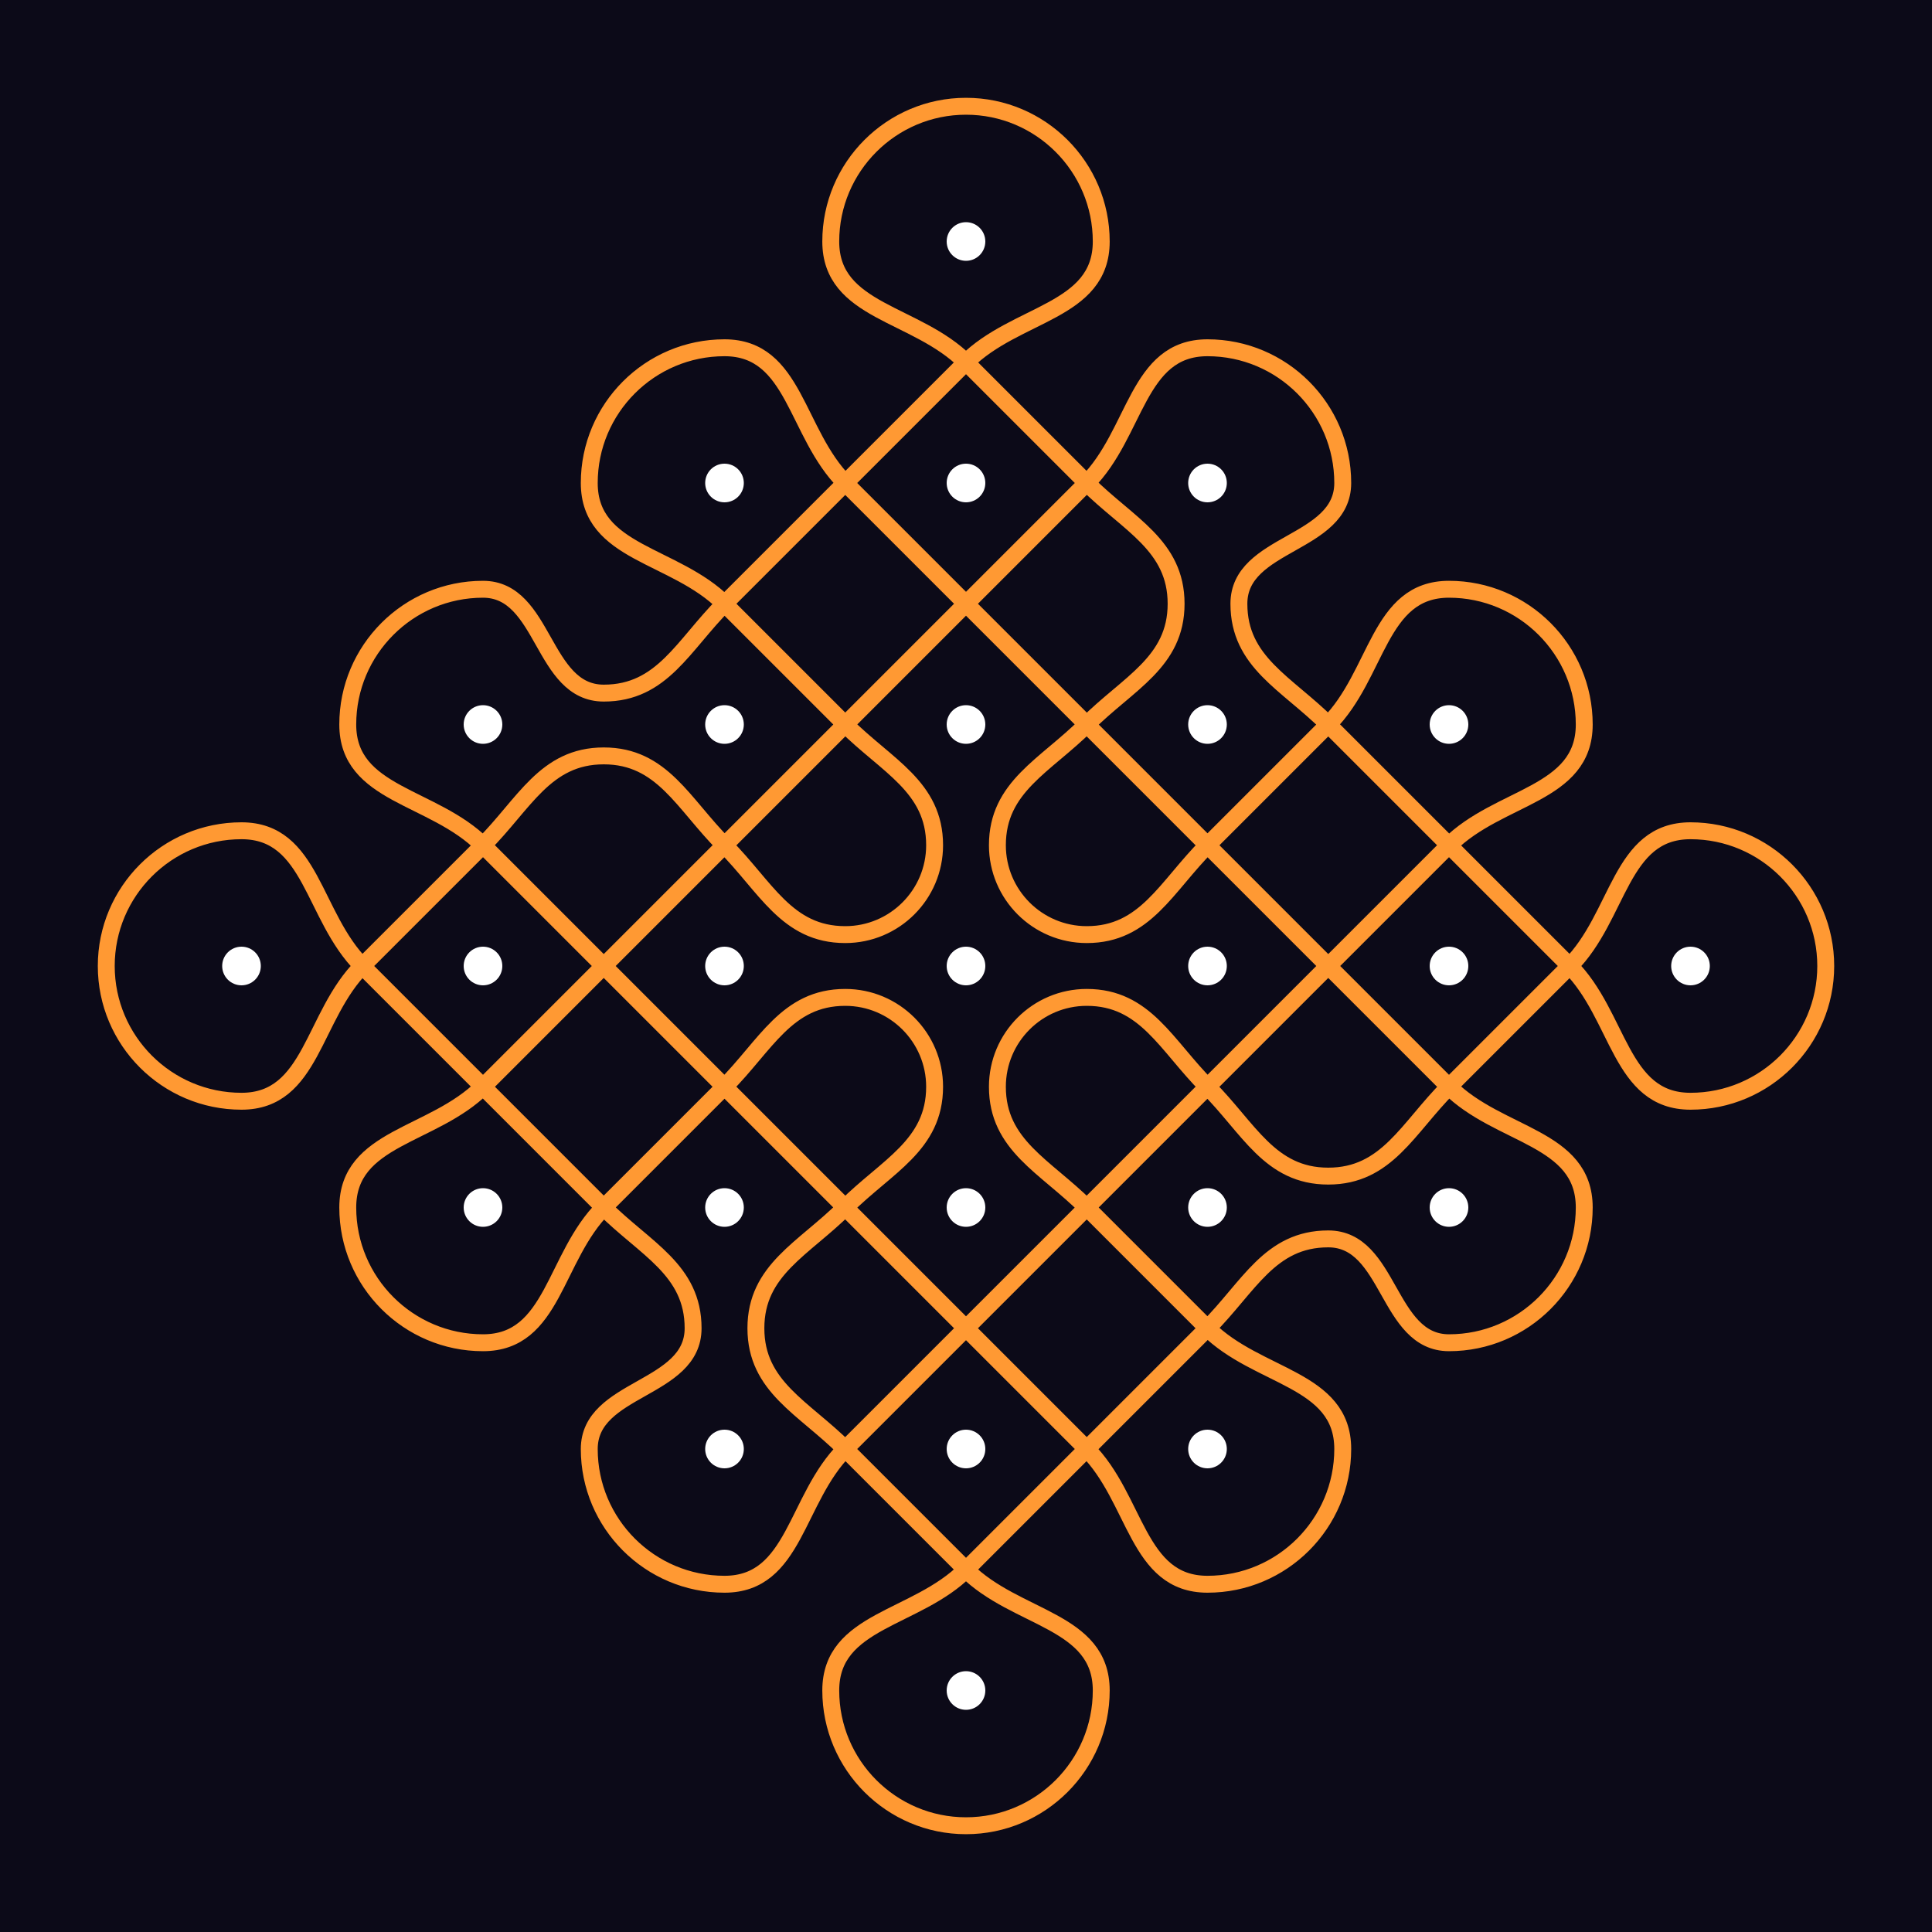
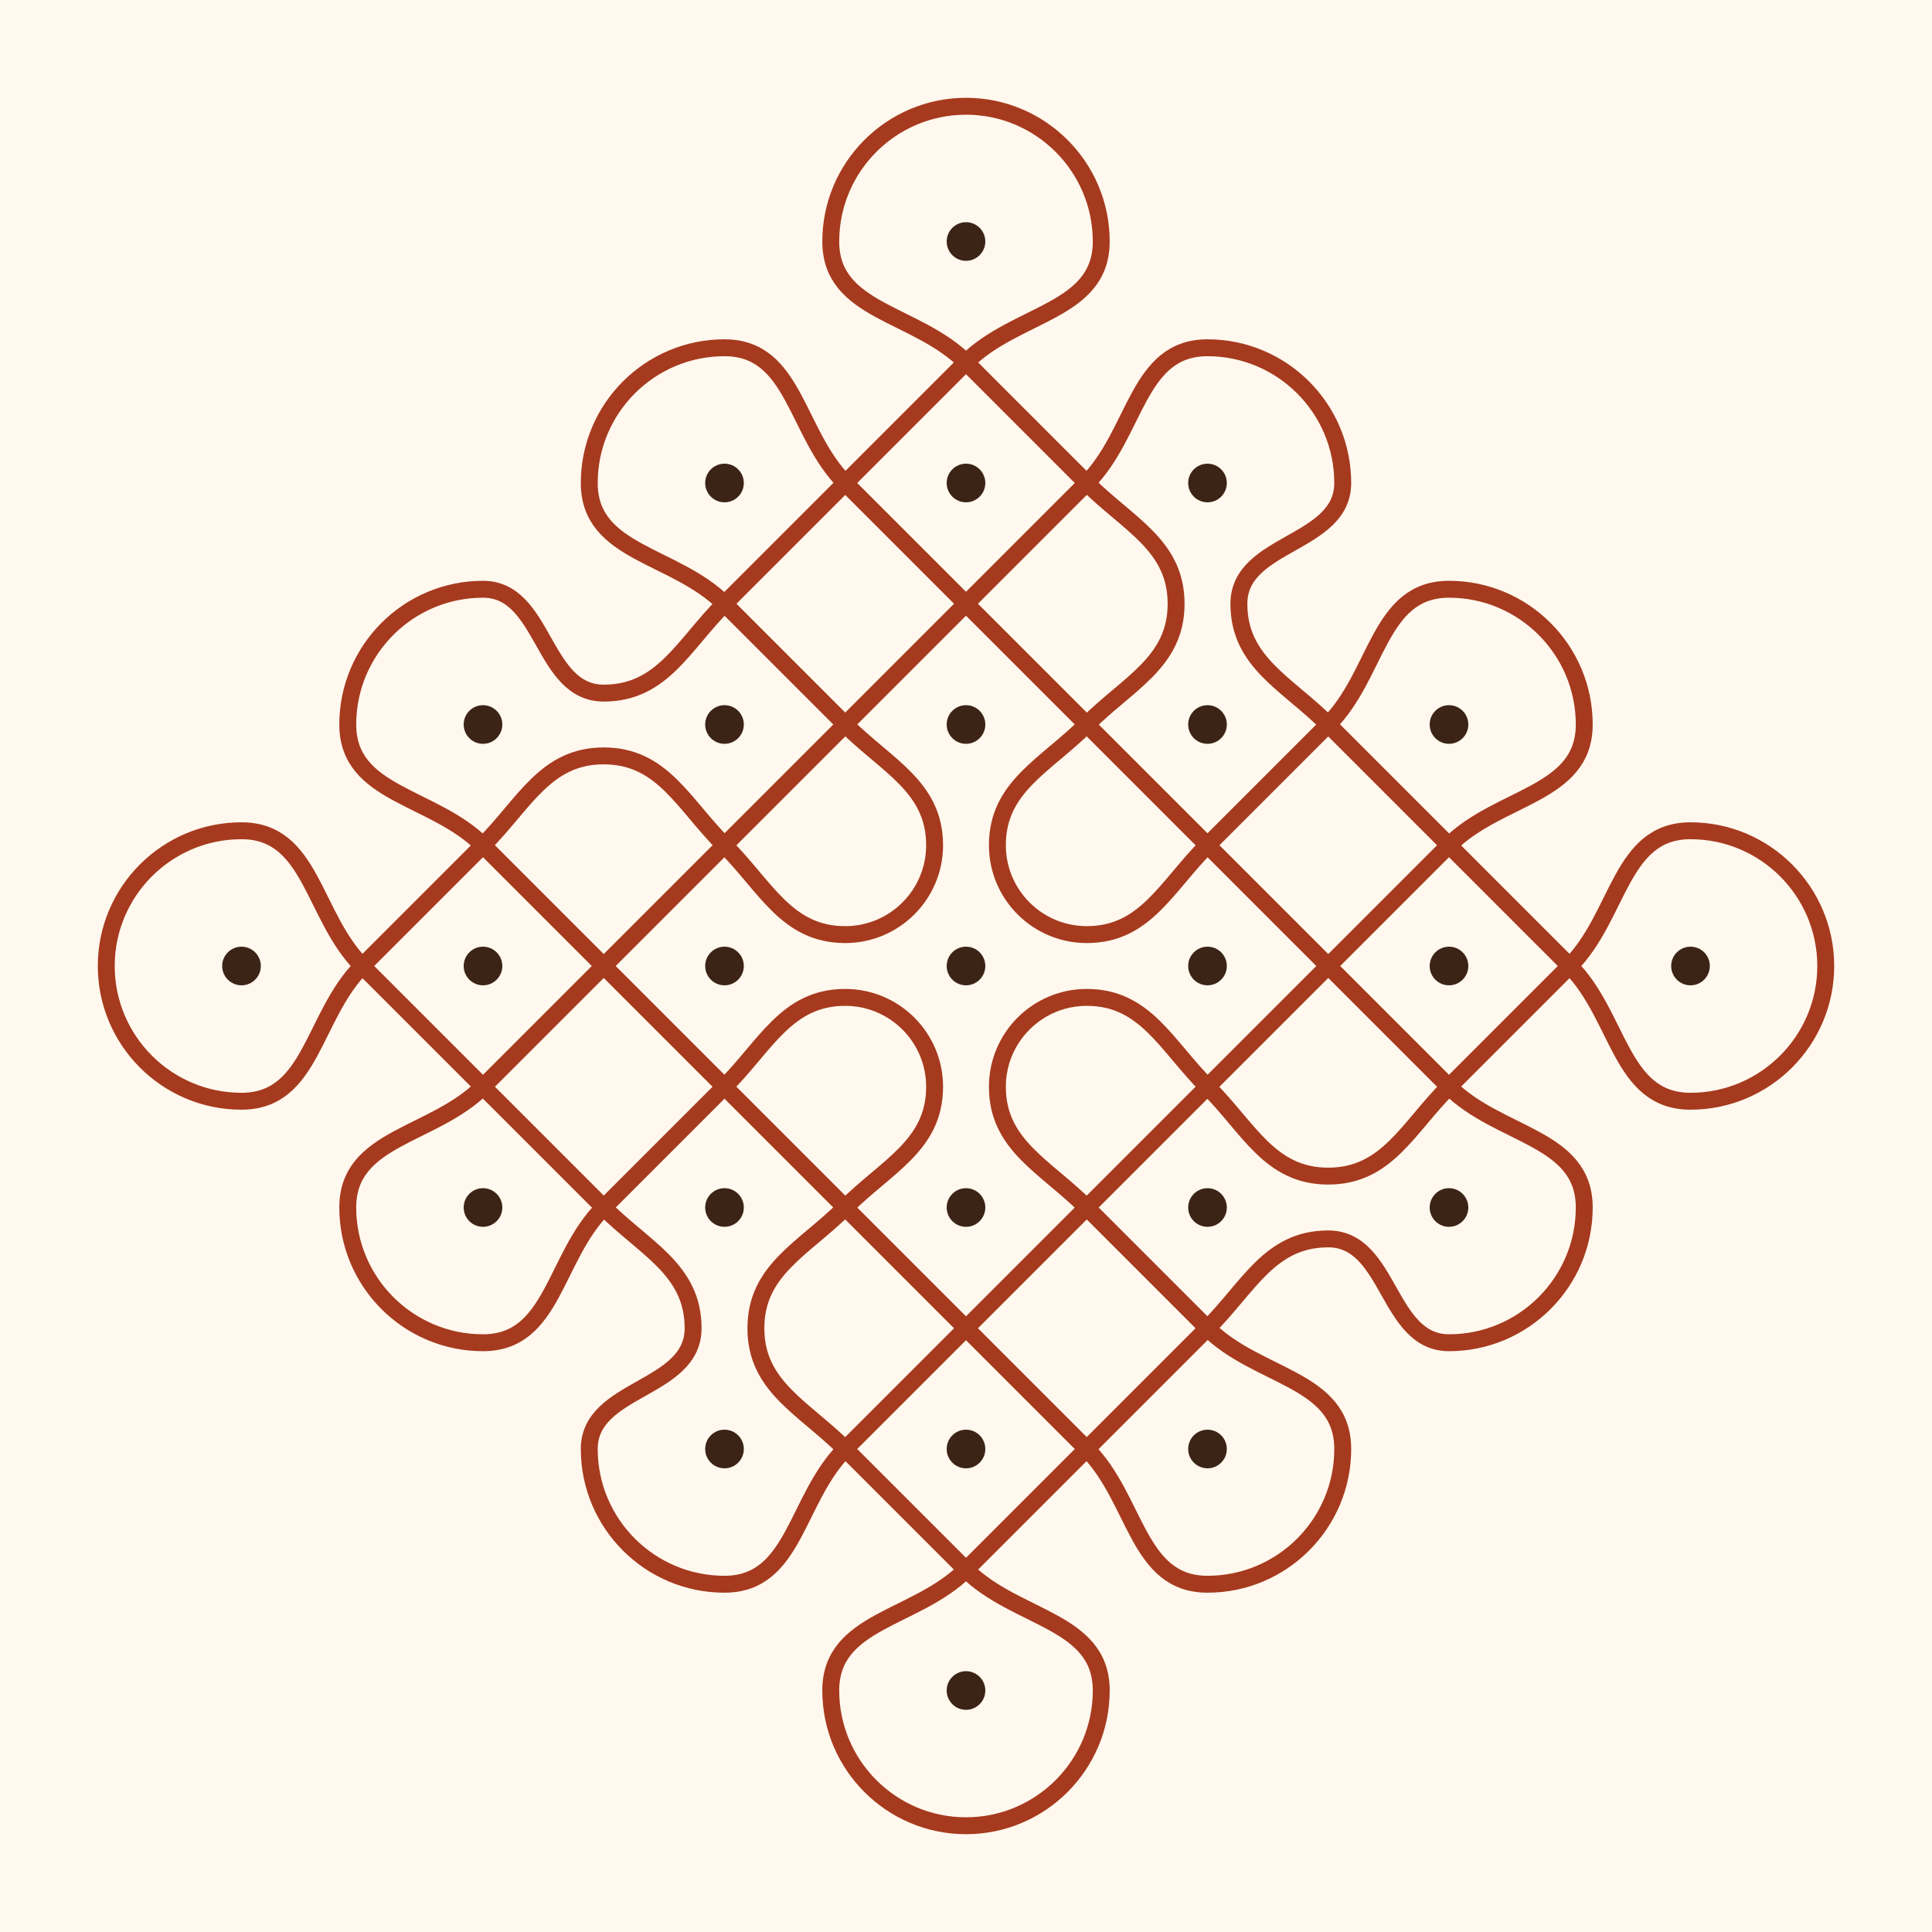
<svg xmlns="http://www.w3.org/2000/svg" viewBox="0 0 288 288" width="288" height="288">
-   <rect width="100%" height="100%" fill="#0c0a18" />
-   <path d="M164.16 36C164.16 46.54 151.45 46.55 144 54C136.98 61.02 133.02 64.98 126 72C118.98 79.02 115.02 82.98 108 90C101.82 96.18 98.73 103.32 90 103.32C80.74 103.32 81.26 87.84 72 87.84C60.88 87.84 51.84 96.88 51.84 108C51.84 118.54 64.55 118.55 72 126C79.02 133.02 82.98 136.98 90 144C97.02 151.02 100.98 154.98 108 162C115.02 169.02 118.98 172.98 126 180C133.02 187.02 136.98 190.98 144 198C151.02 205.02 154.98 208.98 162 216C169.45 223.45 169.46 236.16 180 236.16C191.12 236.16 200.16 227.12 200.16 216C200.16 205.46 187.45 205.45 180 198C172.98 190.98 169.02 187.02 162 180C155.82 173.82 148.68 170.73 148.68 162C148.68 154.65 154.65 148.68 162 148.68C170.73 148.68 173.82 155.82 180 162C186.18 168.18 189.27 175.32 198 175.32C206.73 175.32 209.82 168.18 216 162C223.02 154.98 226.98 151.02 234 144C241.45 136.55 241.46 123.84 252 123.84C263.12 123.84 272.16 132.88 272.16 144C272.16 155.12 263.12 164.16 252 164.16C241.46 164.16 241.45 151.45 234 144C226.98 136.98 223.02 133.02 216 126C208.98 118.98 205.02 115.02 198 108C191.82 101.82 184.68 98.73 184.68 90C184.68 80.74 200.16 81.26 200.16 72C200.16 60.88 191.12 51.84 180 51.84C169.46 51.84 169.45 64.55 162 72C154.98 79.02 151.02 82.98 144 90C136.98 97.02 133.02 100.98 126 108C118.98 115.02 115.02 118.98 108 126C100.98 133.02 97.02 136.98 90 144C82.98 151.02 79.02 154.98 72 162C64.55 169.45 51.84 169.46 51.84 180C51.84 191.12 60.88 200.16 72 200.16C82.54 200.16 82.55 187.45 90 180C97.02 172.98 100.98 169.02 108 162C114.18 155.82 117.27 148.68 126 148.68C133.35 148.68 139.32 154.65 139.32 162C139.32 170.73 132.18 173.82 126 180C119.82 186.18 112.68 189.27 112.68 198C112.68 206.73 119.82 209.82 126 216C133.02 223.02 136.98 226.98 144 234C151.45 241.45 164.16 241.46 164.16 252C164.16 263.12 155.12 272.16 144 272.16C132.88 272.16 123.84 263.12 123.84 252C123.84 241.46 136.55 241.45 144 234C151.02 226.98 154.98 223.02 162 216C169.02 208.98 172.98 205.02 180 198C186.18 191.82 189.27 184.68 198 184.68C207.26 184.68 206.74 200.16 216 200.16C227.12 200.16 236.16 191.12 236.16 180C236.16 169.46 223.45 169.45 216 162C208.98 154.98 205.02 151.02 198 144C190.98 136.98 187.02 133.02 180 126C172.98 118.98 169.02 115.02 162 108C154.98 100.98 151.02 97.02 144 90C136.98 82.98 133.02 79.02 126 72C118.55 64.55 118.54 51.84 108 51.84C96.88 51.84 87.84 60.88 87.84 72C87.84 82.54 100.55 82.55 108 90C115.02 97.02 118.98 100.98 126 108C132.18 114.18 139.32 117.27 139.32 126C139.32 133.35 133.35 139.32 126 139.32C117.27 139.32 114.18 132.18 108 126C101.82 119.82 98.73 112.68 90 112.68C81.27 112.68 78.18 119.82 72 126C64.98 133.02 61.02 136.98 54 144C46.55 151.45 46.54 164.16 36 164.16C24.88 164.16 15.84 155.12 15.84 144C15.84 132.88 24.88 123.84 36 123.84C46.54 123.84 46.55 136.55 54 144C61.02 151.02 64.98 154.98 72 162C79.02 169.02 82.98 172.98 90 180C96.18 186.18 103.32 189.27 103.32 198C103.32 207.26 87.84 206.74 87.84 216C87.84 227.12 96.88 236.16 108 236.16C118.54 236.16 118.55 223.45 126 216C133.02 208.98 136.98 205.02 144 198C151.02 190.98 154.98 187.02 162 180C169.02 172.98 172.98 169.02 180 162C187.02 154.98 190.98 151.02 198 144C205.02 136.98 208.98 133.02 216 126C223.45 118.55 236.16 118.54 236.16 108C236.16 96.88 227.12 87.84 216 87.84C205.46 87.84 205.45 100.55 198 108C190.98 115.02 187.02 118.98 180 126C173.82 132.18 170.73 139.32 162 139.32C154.65 139.32 148.68 133.35 148.68 126C148.68 117.27 155.82 114.18 162 108C168.18 101.82 175.32 98.73 175.32 90C175.32 81.27 168.18 78.18 162 72C154.98 64.98 151.02 61.02 144 54C136.55 46.55 123.84 46.54 123.84 36C123.84 24.88 132.88 15.84 144 15.84C155.12 15.84 164.16 24.88 164.16 36Z" fill="none" stroke="#FF9933" stroke-width="2.52" stroke-linecap="round" stroke-linejoin="round" />
-   <circle cx="144" cy="36" r="2.88" fill="#ffffff" />
-   <circle cx="108" cy="72" r="2.88" fill="#ffffff" />
-   <circle cx="144" cy="72" r="2.88" fill="#ffffff" />
-   <circle cx="180" cy="72" r="2.88" fill="#ffffff" />
-   <circle cx="72" cy="108" r="2.88" fill="#ffffff" />
-   <circle cx="108" cy="108" r="2.88" fill="#ffffff" />
-   <circle cx="144" cy="108" r="2.88" fill="#ffffff" />
-   <circle cx="180" cy="108" r="2.88" fill="#ffffff" />
-   <circle cx="216" cy="108" r="2.88" fill="#ffffff" />
-   <circle cx="36" cy="144" r="2.88" fill="#ffffff" />
-   <circle cx="72" cy="144" r="2.88" fill="#ffffff" />
-   <circle cx="108" cy="144" r="2.88" fill="#ffffff" />
-   <circle cx="144" cy="144" r="2.88" fill="#ffffff" />
-   <circle cx="180" cy="144" r="2.88" fill="#ffffff" />
-   <circle cx="216" cy="144" r="2.88" fill="#ffffff" />
-   <circle cx="252" cy="144" r="2.88" fill="#ffffff" />
-   <circle cx="72" cy="180" r="2.88" fill="#ffffff" />
-   <circle cx="108" cy="180" r="2.88" fill="#ffffff" />
-   <circle cx="144" cy="180" r="2.88" fill="#ffffff" />
-   <circle cx="180" cy="180" r="2.88" fill="#ffffff" />
-   <circle cx="216" cy="180" r="2.88" fill="#ffffff" />
-   <circle cx="108" cy="216" r="2.88" fill="#ffffff" />
-   <circle cx="144" cy="216" r="2.88" fill="#ffffff" />
-   <circle cx="180" cy="216" r="2.88" fill="#ffffff" />
-   <circle cx="144" cy="252" r="2.88" fill="#ffffff" />
+   <rect width="100%" height="100%" fill="#FFF8EE" />
+   <path d="M164.16 36C164.16 46.54 151.45 46.55 144 54C136.98 61.02 133.02 64.98 126 72C118.98 79.02 115.02 82.98 108 90C101.82 96.18 98.73 103.32 90 103.32C80.74 103.32 81.26 87.84 72 87.84C60.88 87.84 51.84 96.88 51.84 108C51.84 118.54 64.55 118.55 72 126C79.02 133.02 82.98 136.98 90 144C97.02 151.02 100.98 154.98 108 162C115.02 169.02 118.98 172.98 126 180C133.02 187.02 136.98 190.98 144 198C151.02 205.02 154.98 208.98 162 216C169.45 223.45 169.46 236.16 180 236.16C191.12 236.16 200.16 227.12 200.16 216C200.16 205.46 187.45 205.45 180 198C172.98 190.98 169.02 187.02 162 180C155.82 173.82 148.68 170.73 148.68 162C148.68 154.65 154.65 148.68 162 148.68C170.73 148.68 173.82 155.82 180 162C186.18 168.18 189.27 175.32 198 175.32C206.73 175.32 209.82 168.18 216 162C223.02 154.98 226.98 151.02 234 144C241.45 136.55 241.46 123.84 252 123.84C263.12 123.84 272.16 132.88 272.16 144C272.16 155.12 263.12 164.16 252 164.16C241.46 164.16 241.45 151.45 234 144C226.98 136.98 223.02 133.02 216 126C208.98 118.98 205.02 115.02 198 108C191.82 101.82 184.68 98.73 184.68 90C184.68 80.74 200.16 81.26 200.16 72C200.16 60.88 191.12 51.84 180 51.84C169.46 51.84 169.45 64.55 162 72C154.98 79.02 151.02 82.98 144 90C136.98 97.02 133.02 100.98 126 108C118.98 115.02 115.02 118.98 108 126C100.98 133.02 97.02 136.98 90 144C82.98 151.02 79.02 154.98 72 162C64.55 169.45 51.84 169.46 51.84 180C51.84 191.12 60.88 200.16 72 200.16C82.54 200.16 82.55 187.45 90 180C97.02 172.98 100.98 169.02 108 162C114.18 155.82 117.27 148.68 126 148.68C133.35 148.68 139.32 154.65 139.32 162C139.32 170.73 132.18 173.82 126 180C119.82 186.18 112.68 189.27 112.68 198C112.68 206.73 119.82 209.82 126 216C133.02 223.02 136.98 226.98 144 234C151.45 241.45 164.16 241.46 164.16 252C164.16 263.12 155.12 272.16 144 272.16C132.88 272.16 123.84 263.12 123.84 252C123.84 241.46 136.55 241.45 144 234C151.02 226.98 154.98 223.02 162 216C169.02 208.98 172.98 205.02 180 198C186.18 191.82 189.27 184.68 198 184.68C207.26 184.68 206.74 200.16 216 200.16C227.12 200.16 236.16 191.12 236.16 180C236.16 169.46 223.45 169.45 216 162C208.98 154.98 205.02 151.02 198 144C190.98 136.98 187.02 133.02 180 126C172.98 118.98 169.02 115.02 162 108C154.98 100.98 151.02 97.02 144 90C136.98 82.98 133.02 79.02 126 72C118.55 64.55 118.54 51.84 108 51.84C96.88 51.84 87.84 60.88 87.84 72C87.84 82.54 100.55 82.55 108 90C115.02 97.02 118.98 100.98 126 108C132.18 114.18 139.32 117.27 139.32 126C139.32 133.35 133.35 139.32 126 139.32C117.27 139.32 114.18 132.18 108 126C101.82 119.82 98.73 112.68 90 112.68C81.27 112.68 78.18 119.82 72 126C64.98 133.02 61.02 136.98 54 144C46.55 151.45 46.54 164.16 36 164.16C24.88 164.16 15.84 155.12 15.84 144C15.84 132.88 24.88 123.84 36 123.84C46.54 123.84 46.55 136.55 54 144C61.02 151.02 64.98 154.98 72 162C79.02 169.02 82.98 172.98 90 180C96.18 186.18 103.32 189.27 103.32 198C103.32 207.26 87.84 206.74 87.84 216C87.84 227.12 96.88 236.16 108 236.16C118.54 236.16 118.55 223.45 126 216C133.02 208.98 136.98 205.02 144 198C151.02 190.98 154.98 187.02 162 180C169.02 172.98 172.98 169.02 180 162C187.02 154.98 190.98 151.02 198 144C205.02 136.98 208.98 133.02 216 126C223.45 118.55 236.16 118.54 236.16 108C236.16 96.88 227.12 87.84 216 87.84C205.46 87.84 205.45 100.55 198 108C190.98 115.02 187.02 118.98 180 126C173.82 132.18 170.73 139.32 162 139.32C154.65 139.32 148.68 133.35 148.68 126C148.68 117.27 155.82 114.18 162 108C168.18 101.82 175.32 98.73 175.32 90C175.32 81.27 168.18 78.18 162 72C154.98 64.98 151.02 61.02 144 54C136.55 46.55 123.84 46.54 123.84 36C123.84 24.88 132.88 15.84 144 15.84C155.12 15.84 164.16 24.88 164.16 36Z" fill="none" stroke="#A63A1E" stroke-width="2.52" stroke-linecap="round" stroke-linejoin="round" />
+   <circle cx="144" cy="36" r="2.88" fill="#3B2416" />
+   <circle cx="108" cy="72" r="2.88" fill="#3B2416" />
+   <circle cx="144" cy="72" r="2.88" fill="#3B2416" />
+   <circle cx="180" cy="72" r="2.88" fill="#3B2416" />
+   <circle cx="72" cy="108" r="2.88" fill="#3B2416" />
+   <circle cx="108" cy="108" r="2.88" fill="#3B2416" />
+   <circle cx="144" cy="108" r="2.88" fill="#3B2416" />
+   <circle cx="180" cy="108" r="2.88" fill="#3B2416" />
+   <circle cx="216" cy="108" r="2.88" fill="#3B2416" />
+   <circle cx="36" cy="144" r="2.88" fill="#3B2416" />
+   <circle cx="72" cy="144" r="2.88" fill="#3B2416" />
+   <circle cx="108" cy="144" r="2.88" fill="#3B2416" />
+   <circle cx="144" cy="144" r="2.88" fill="#3B2416" />
+   <circle cx="180" cy="144" r="2.88" fill="#3B2416" />
+   <circle cx="216" cy="144" r="2.88" fill="#3B2416" />
+   <circle cx="252" cy="144" r="2.88" fill="#3B2416" />
+   <circle cx="72" cy="180" r="2.88" fill="#3B2416" />
+   <circle cx="108" cy="180" r="2.88" fill="#3B2416" />
+   <circle cx="144" cy="180" r="2.88" fill="#3B2416" />
+   <circle cx="180" cy="180" r="2.88" fill="#3B2416" />
+   <circle cx="216" cy="180" r="2.88" fill="#3B2416" />
+   <circle cx="108" cy="216" r="2.88" fill="#3B2416" />
+   <circle cx="144" cy="216" r="2.88" fill="#3B2416" />
+   <circle cx="180" cy="216" r="2.88" fill="#3B2416" />
+   <circle cx="144" cy="252" r="2.88" fill="#3B2416" />
</svg>
